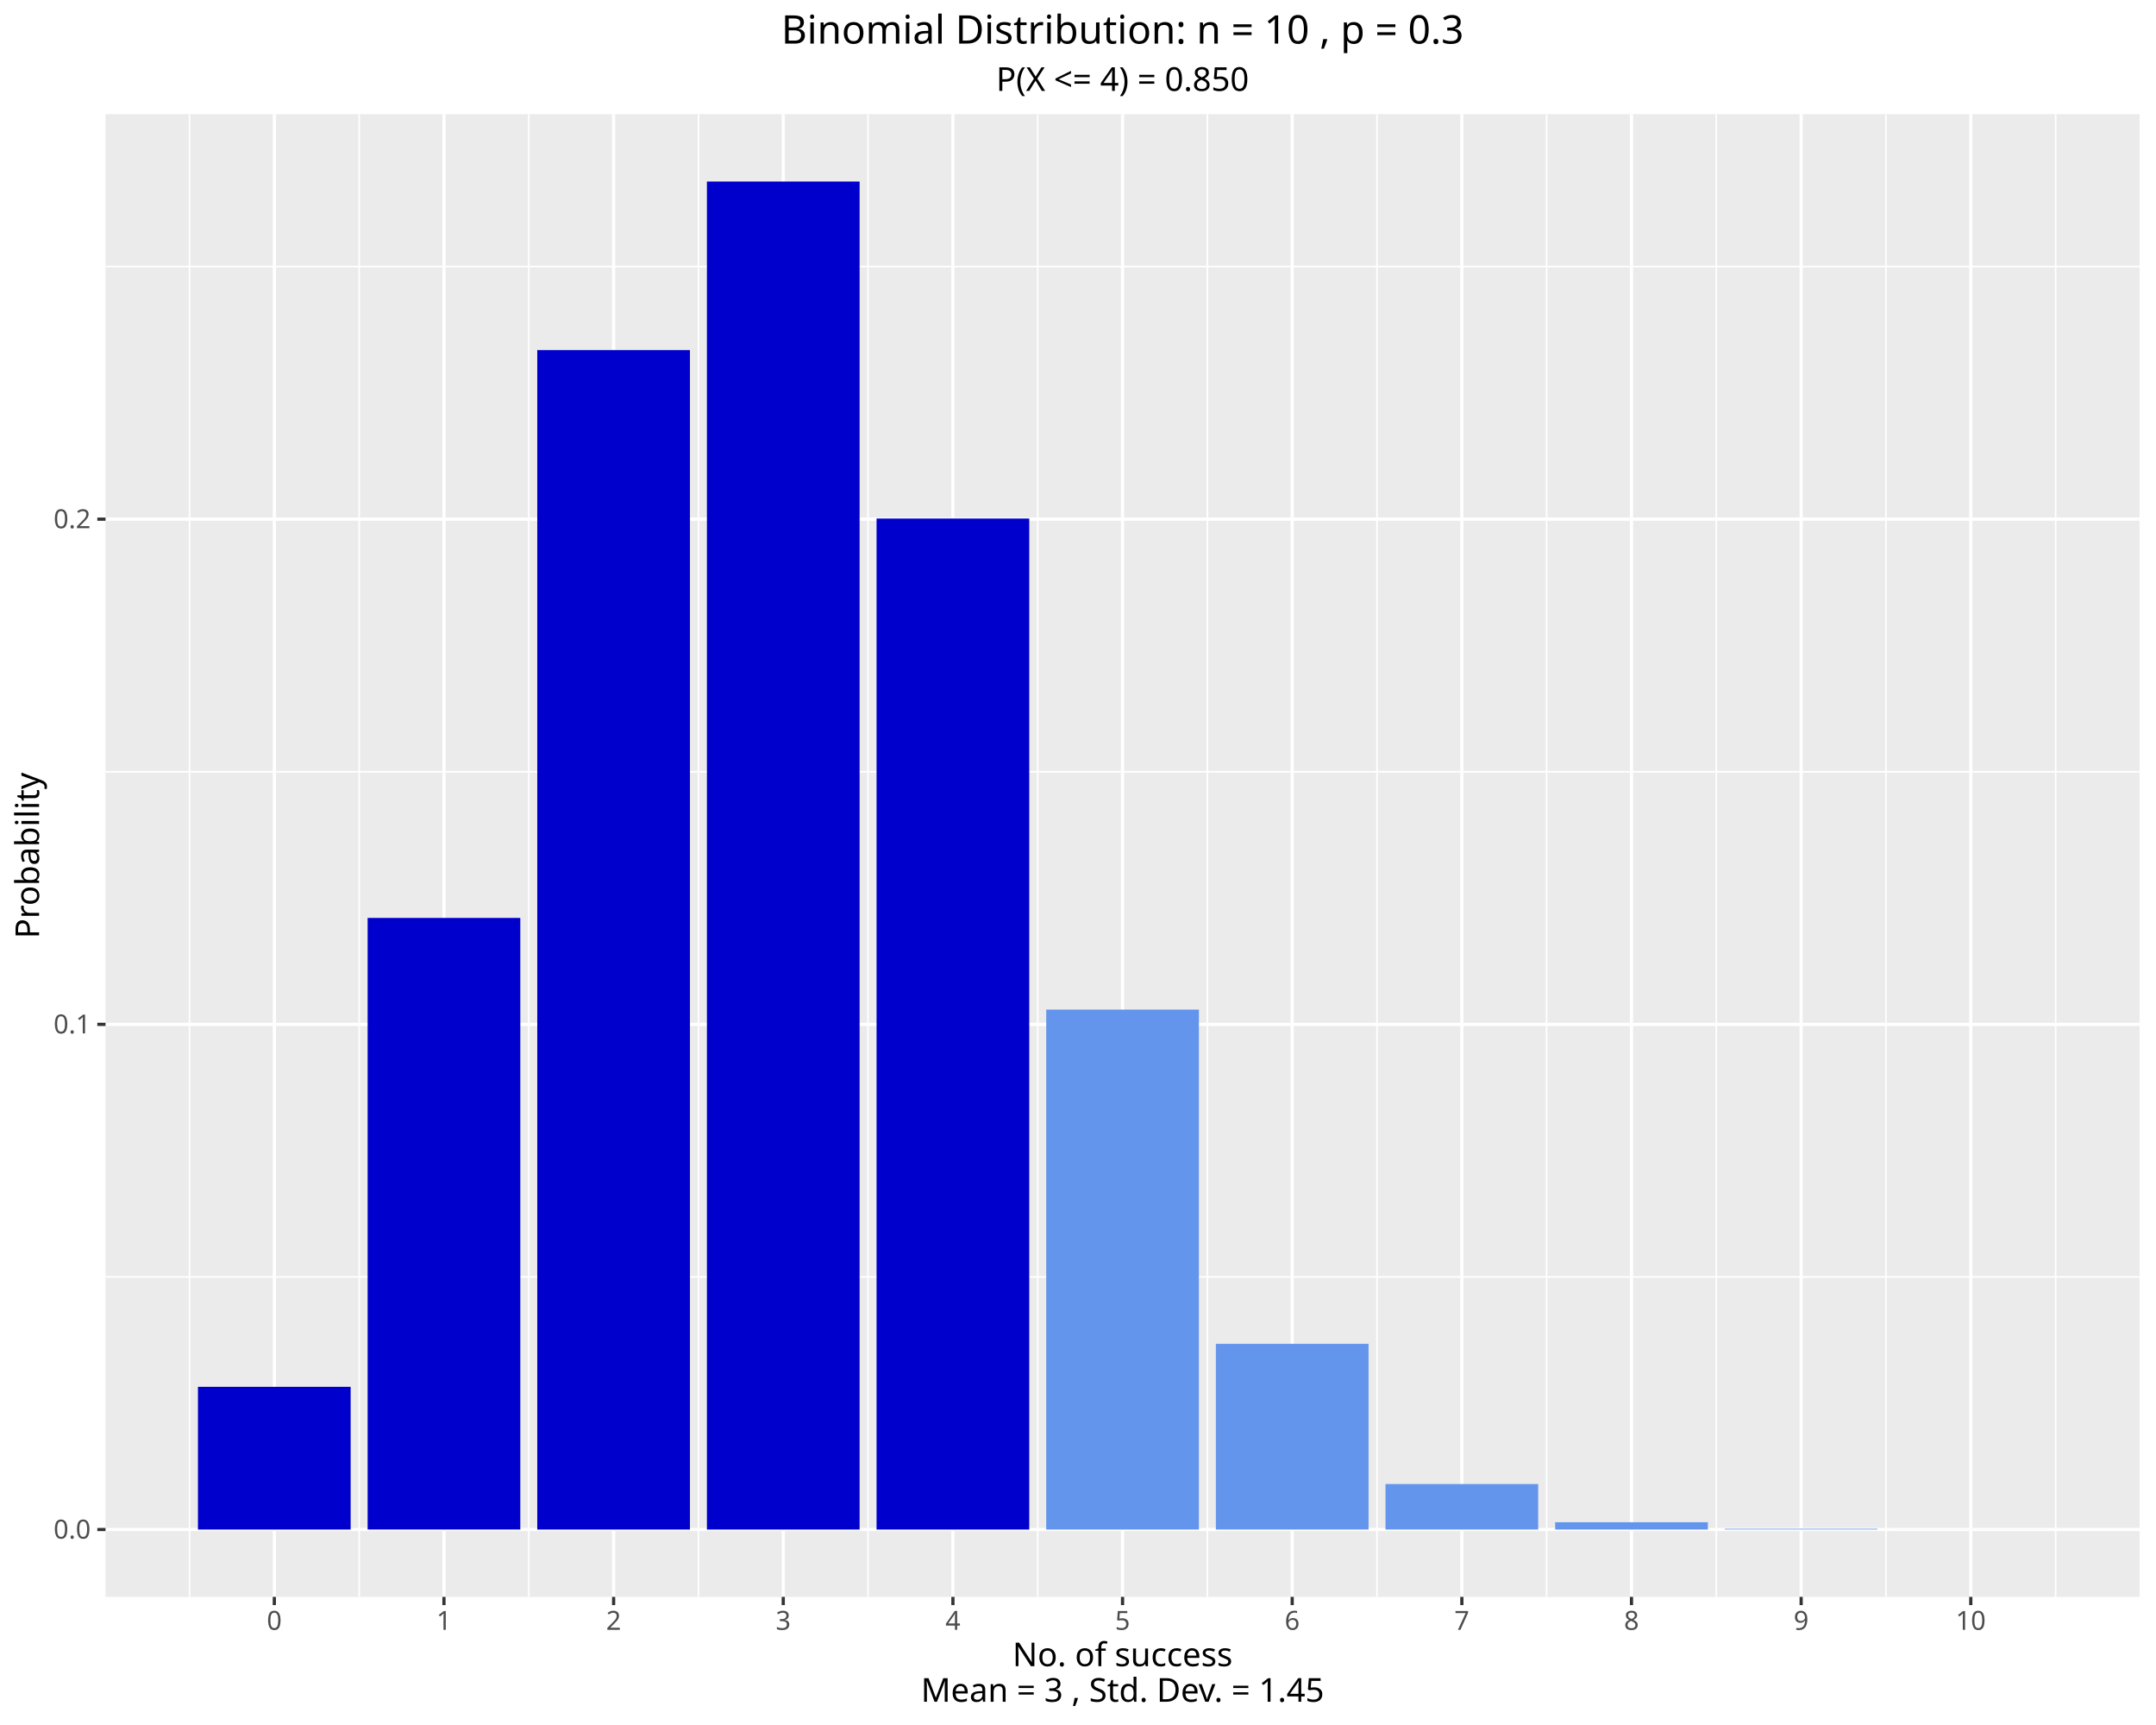
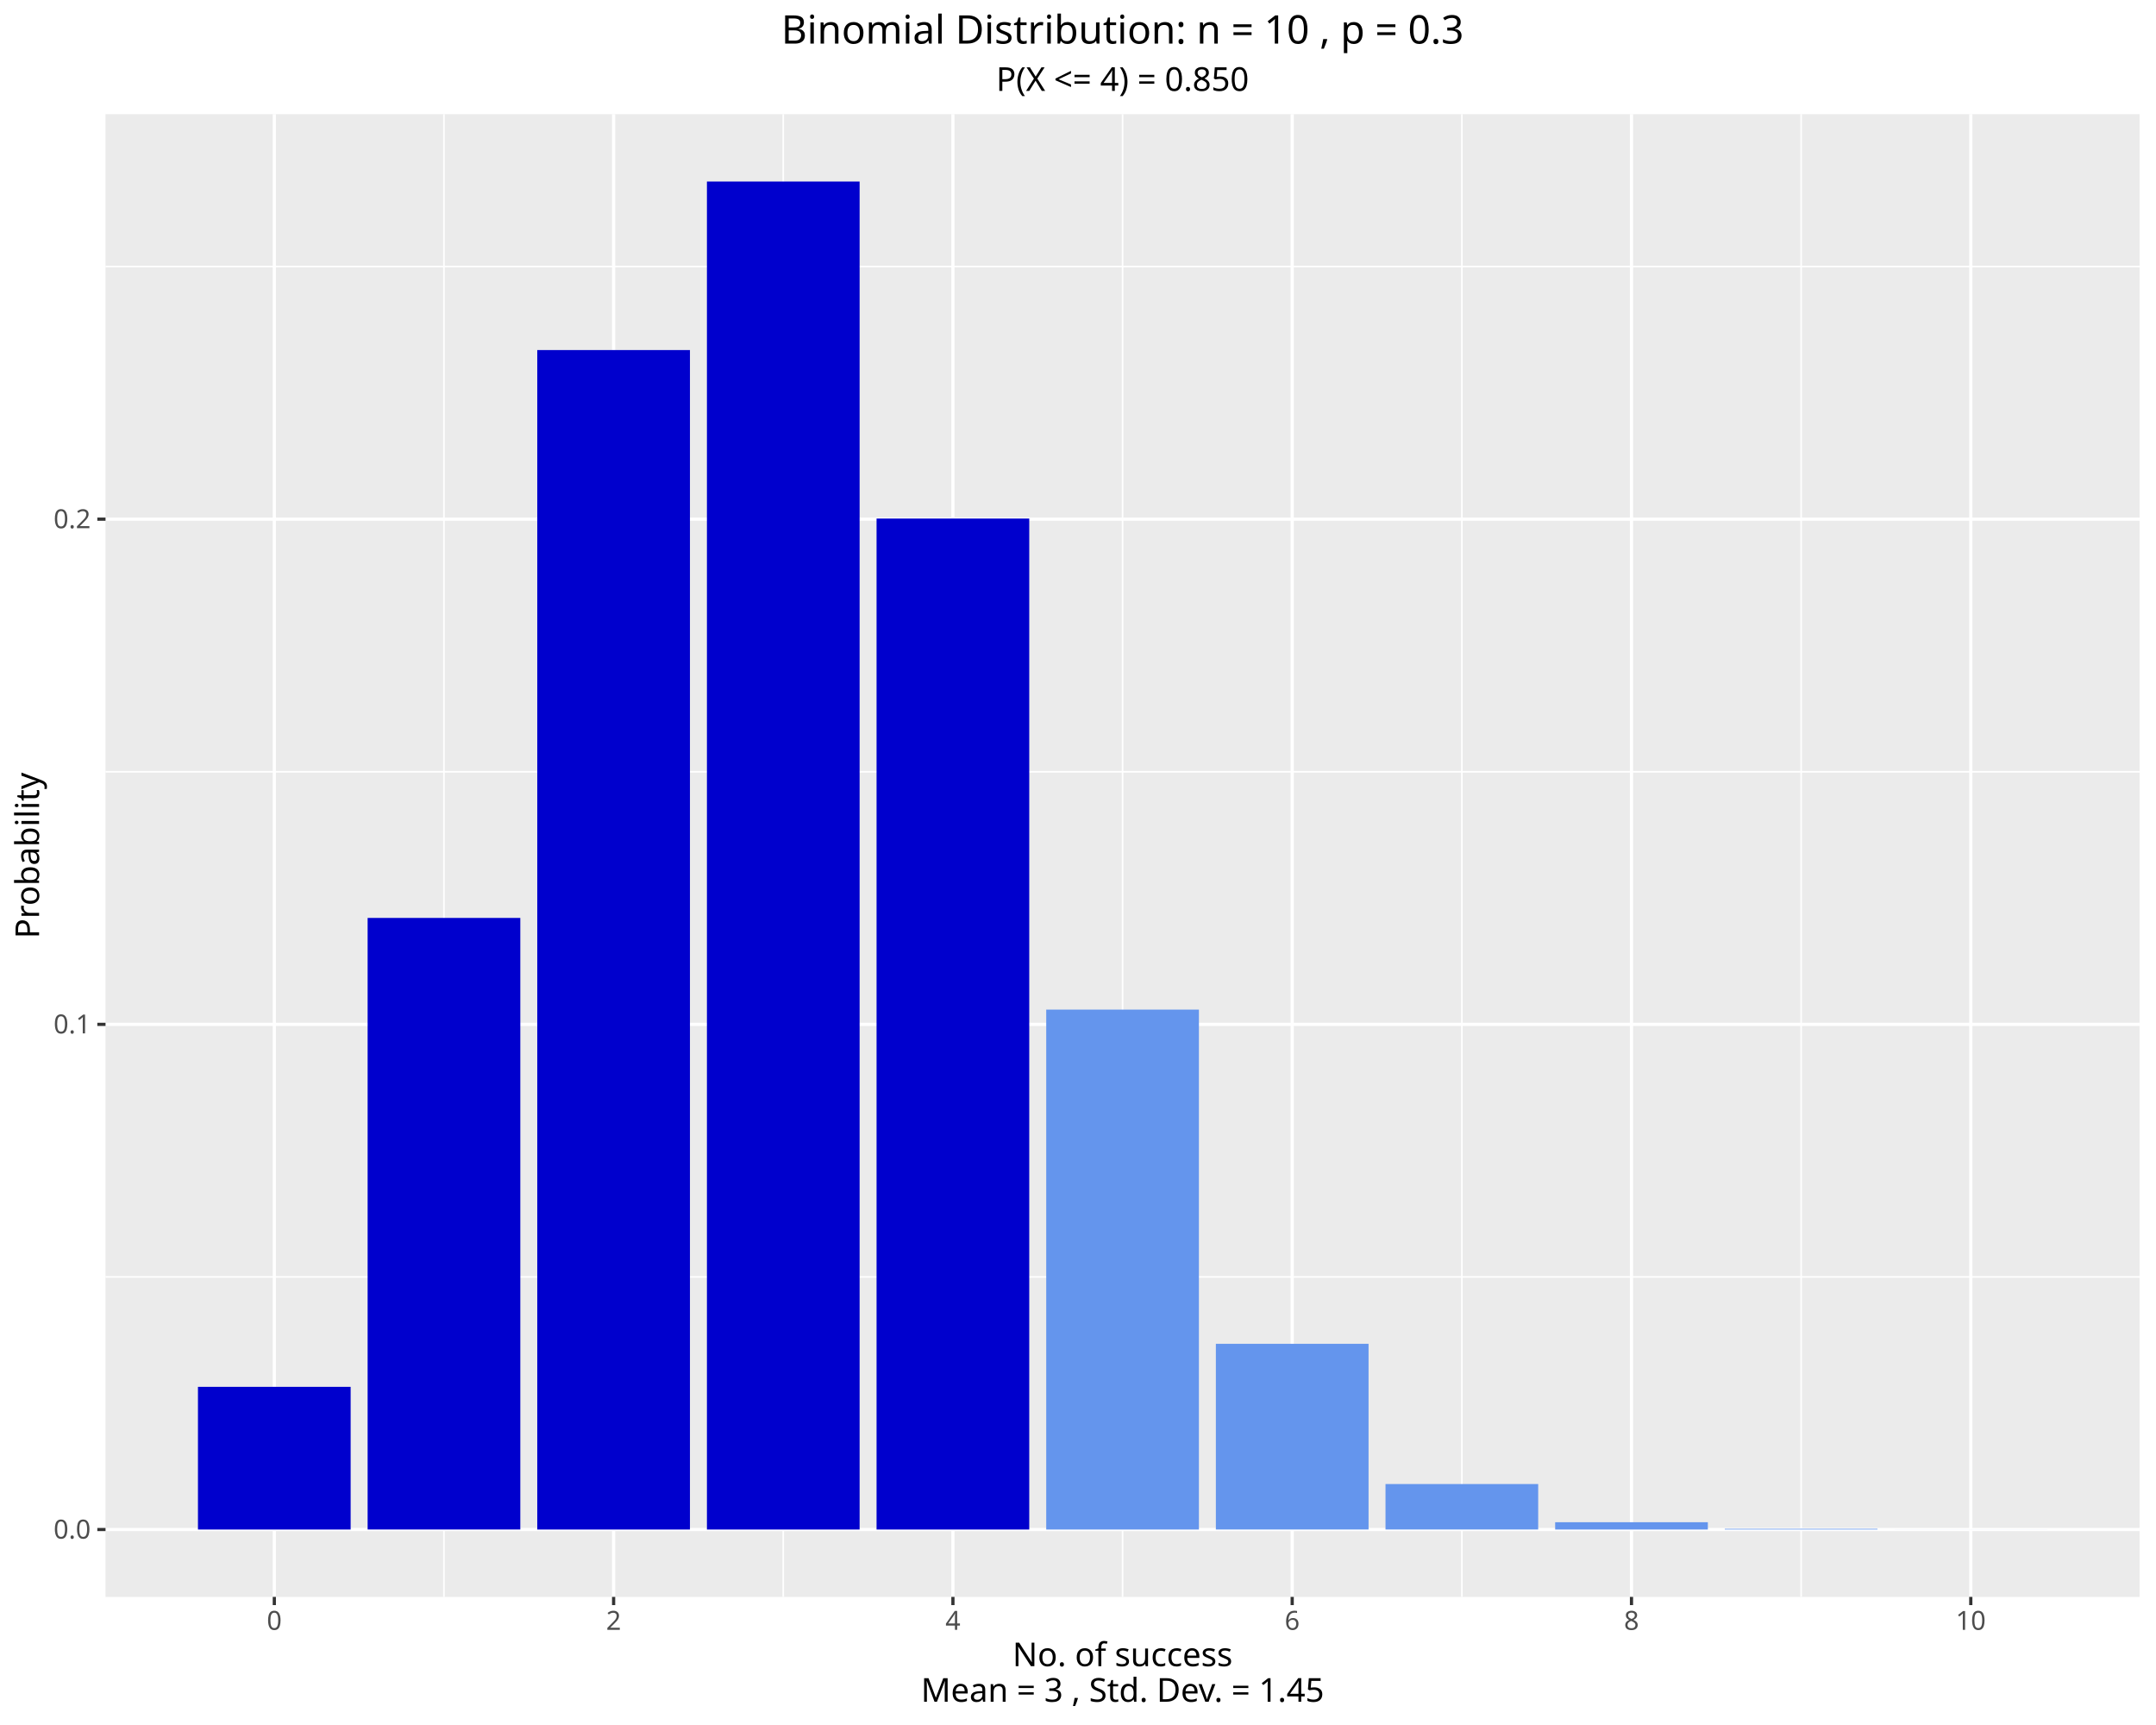
<svg xmlns="http://www.w3.org/2000/svg" class="svglite" data-engine-version="2.0" width="720.00pt" height="576.00pt" viewBox="0 0 720.00 576.00">
  <defs>
    <style type="text/css">
    .svglite line, .svglite polyline, .svglite polygon, .svglite path, .svglite rect, .svglite circle {
      fill: none;
      stroke: #000000;
      stroke-linecap: round;
      stroke-linejoin: round;
      stroke-miterlimit: 10.00;
    }
  </style>
  </defs>
  <rect width="100%" height="100%" style="stroke: none; fill: #FFFFFF;" />
  <defs>
    <clipPath id="cpMC4wMHw3MjAuMDB8MC4wMHw1NzYuMDA=">
      <rect x="0.00" y="0.00" width="720.00" height="576.00" />
    </clipPath>
  </defs>
  <g clip-path="url(#cpMC4wMHw3MjAuMDB8MC4wMHw1NzYuMDA=)">
    <rect x="0.00" y="0.00" width="720.00" height="576.00" style="stroke-width: 1.07; stroke: #FFFFFF; fill: #FFFFFF;" />
  </g>
  <defs>
    <clipPath id="cpMzUuMjR8NzE0LjUyfDM4LjEyfDUzMy4yMw==">
      <rect x="35.24" y="38.12" width="679.28" height="495.12" />
    </clipPath>
  </defs>
  <g clip-path="url(#cpMzUuMjR8NzE0LjUyfDM4LjEyfDUzMy4yMw==)">
    <rect x="35.24" y="38.12" width="679.28" height="495.12" style="stroke-width: 1.07; stroke: none; fill: #EBEBEB;" />
    <polyline points="35.24,426.38 714.52,426.38 " style="stroke-width: 0.53; stroke: #FFFFFF; stroke-linecap: butt;" />
    <polyline points="35.24,257.70 714.52,257.70 " style="stroke-width: 0.53; stroke: #FFFFFF; stroke-linecap: butt;" />
    <polyline points="35.24,89.01 714.52,89.01 " style="stroke-width: 0.53; stroke: #FFFFFF; stroke-linecap: butt;" />
-     <polyline points="63.28,533.23 63.28,38.12 " style="stroke-width: 0.53; stroke: #FFFFFF; stroke-linecap: butt;" />
-     <polyline points="119.94,533.23 119.94,38.12 " style="stroke-width: 0.53; stroke: #FFFFFF; stroke-linecap: butt;" />
-     <polyline points="176.59,533.23 176.59,38.12 " style="stroke-width: 0.53; stroke: #FFFFFF; stroke-linecap: butt;" />
-     <polyline points="233.24,533.23 233.24,38.12 " style="stroke-width: 0.53; stroke: #FFFFFF; stroke-linecap: butt;" />
-     <polyline points="289.90,533.23 289.90,38.12 " style="stroke-width: 0.53; stroke: #FFFFFF; stroke-linecap: butt;" />
-     <polyline points="346.55,533.23 346.55,38.12 " style="stroke-width: 0.53; stroke: #FFFFFF; stroke-linecap: butt;" />
-     <polyline points="403.21,533.23 403.21,38.12 " style="stroke-width: 0.53; stroke: #FFFFFF; stroke-linecap: butt;" />
-     <polyline points="459.86,533.23 459.86,38.12 " style="stroke-width: 0.53; stroke: #FFFFFF; stroke-linecap: butt;" />
-     <polyline points="516.51,533.23 516.51,38.12 " style="stroke-width: 0.53; stroke: #FFFFFF; stroke-linecap: butt;" />
-     <polyline points="573.17,533.23 573.17,38.12 " style="stroke-width: 0.53; stroke: #FFFFFF; stroke-linecap: butt;" />
-     <polyline points="629.82,533.23 629.82,38.12 " style="stroke-width: 0.53; stroke: #FFFFFF; stroke-linecap: butt;" />
-     <polyline points="686.48,533.23 686.48,38.12 " style="stroke-width: 0.53; stroke: #FFFFFF; stroke-linecap: butt;" />
+     <polyline points="148.26,533.23 148.26,38.12 " style="stroke-width: 0.53; stroke: #FFFFFF; stroke-linecap: butt;" />
+     <polyline points="261.57,533.23 261.57,38.12 " style="stroke-width: 0.53; stroke: #FFFFFF; stroke-linecap: butt;" />
+     <polyline points="374.88,533.23 374.88,38.12 " style="stroke-width: 0.53; stroke: #FFFFFF; stroke-linecap: butt;" />
+     <polyline points="488.19,533.23 488.19,38.12 " style="stroke-width: 0.53; stroke: #FFFFFF; stroke-linecap: butt;" />
+     <polyline points="601.50,533.23 601.50,38.12 " style="stroke-width: 0.53; stroke: #FFFFFF; stroke-linecap: butt;" />
    <polyline points="35.24,510.73 714.52,510.73 " style="stroke-width: 1.07; stroke: #FFFFFF; stroke-linecap: butt;" />
    <polyline points="35.24,342.04 714.52,342.04 " style="stroke-width: 1.07; stroke: #FFFFFF; stroke-linecap: butt;" />
    <polyline points="35.24,173.35 714.52,173.35 " style="stroke-width: 1.07; stroke: #FFFFFF; stroke-linecap: butt;" />
    <polyline points="91.61,533.23 91.61,38.12 " style="stroke-width: 1.07; stroke: #FFFFFF; stroke-linecap: butt;" />
-     <polyline points="148.26,533.23 148.26,38.12 " style="stroke-width: 1.07; stroke: #FFFFFF; stroke-linecap: butt;" />
    <polyline points="204.92,533.23 204.92,38.12 " style="stroke-width: 1.07; stroke: #FFFFFF; stroke-linecap: butt;" />
-     <polyline points="261.57,533.23 261.57,38.12 " style="stroke-width: 1.07; stroke: #FFFFFF; stroke-linecap: butt;" />
    <polyline points="318.23,533.23 318.23,38.12 " style="stroke-width: 1.07; stroke: #FFFFFF; stroke-linecap: butt;" />
-     <polyline points="374.88,533.23 374.88,38.12 " style="stroke-width: 1.07; stroke: #FFFFFF; stroke-linecap: butt;" />
    <polyline points="431.53,533.23 431.53,38.12 " style="stroke-width: 1.07; stroke: #FFFFFF; stroke-linecap: butt;" />
-     <polyline points="488.19,533.23 488.19,38.12 " style="stroke-width: 1.07; stroke: #FFFFFF; stroke-linecap: butt;" />
    <polyline points="544.84,533.23 544.84,38.12 " style="stroke-width: 1.07; stroke: #FFFFFF; stroke-linecap: butt;" />
-     <polyline points="601.50,533.23 601.50,38.12 " style="stroke-width: 1.07; stroke: #FFFFFF; stroke-linecap: butt;" />
    <polyline points="658.15,533.23 658.15,38.12 " style="stroke-width: 1.07; stroke: #FFFFFF; stroke-linecap: butt;" />
    <rect x="66.11" y="463.08" width="50.99" height="47.65" style="stroke-width: 1.07; stroke: none; stroke-linecap: butt; stroke-linejoin: miter; fill: #0000CD;" />
    <rect x="122.77" y="306.51" width="50.99" height="204.21" style="stroke-width: 1.07; stroke: none; stroke-linecap: butt; stroke-linejoin: miter; fill: #0000CD;" />
    <rect x="179.42" y="116.89" width="50.99" height="393.84" style="stroke-width: 1.07; stroke: none; stroke-linecap: butt; stroke-linejoin: miter; fill: #0000CD;" />
    <rect x="236.08" y="60.62" width="50.99" height="450.11" style="stroke-width: 1.07; stroke: none; stroke-linecap: butt; stroke-linejoin: miter; fill: #0000CD;" />
    <rect x="292.73" y="173.15" width="50.99" height="337.58" style="stroke-width: 1.07; stroke: none; stroke-linecap: butt; stroke-linejoin: miter; fill: #0000CD;" />
    <rect x="349.39" y="337.12" width="50.99" height="173.61" style="stroke-width: 1.07; stroke: none; stroke-linecap: butt; stroke-linejoin: miter; fill: #6495ED;" />
    <rect x="406.04" y="448.72" width="50.99" height="62.00" style="stroke-width: 1.07; stroke: none; stroke-linecap: butt; stroke-linejoin: miter; fill: #6495ED;" />
    <rect x="462.69" y="495.54" width="50.99" height="15.18" style="stroke-width: 1.07; stroke: none; stroke-linecap: butt; stroke-linejoin: miter; fill: #6495ED;" />
    <rect x="519.35" y="508.29" width="50.99" height="2.44" style="stroke-width: 1.07; stroke: none; stroke-linecap: butt; stroke-linejoin: miter; fill: #6495ED;" />
    <rect x="576.00" y="510.49" width="50.99" height="0.23" style="stroke-width: 1.07; stroke: none; stroke-linecap: butt; stroke-linejoin: miter; fill: #6495ED;" />
    <rect x="632.66" y="510.72" width="50.99" height="0.01" style="stroke-width: 1.07; stroke: none; stroke-linecap: butt; stroke-linejoin: miter; fill: #6495ED;" />
  </g>
  <g clip-path="url(#cpMC4wMHw3MjAuMDB8MC4wMHw1NzYuMDA=)">
    <text x="30.31" y="513.76" text-anchor="end" style="font-size: 8.80px; fill: #4D4D4D; font-family: sans;" textLength="12.23px" lengthAdjust="spacingAndGlyphs">0.0</text>
    <text x="30.31" y="345.07" text-anchor="end" style="font-size: 8.80px; fill: #4D4D4D; font-family: sans;" textLength="12.23px" lengthAdjust="spacingAndGlyphs">0.1</text>
    <text x="30.31" y="176.38" text-anchor="end" style="font-size: 8.80px; fill: #4D4D4D; font-family: sans;" textLength="12.23px" lengthAdjust="spacingAndGlyphs">0.2</text>
    <polyline points="32.50,510.73 35.24,510.73 " style="stroke-width: 1.07; stroke: #333333; stroke-linecap: butt;" />
    <polyline points="32.50,342.04 35.24,342.04 " style="stroke-width: 1.07; stroke: #333333; stroke-linecap: butt;" />
    <polyline points="32.50,173.35 35.24,173.35 " style="stroke-width: 1.07; stroke: #333333; stroke-linecap: butt;" />
    <polyline points="91.61,535.97 91.61,533.23 " style="stroke-width: 1.07; stroke: #333333; stroke-linecap: butt;" />
-     <polyline points="148.26,535.97 148.26,533.23 " style="stroke-width: 1.07; stroke: #333333; stroke-linecap: butt;" />
    <polyline points="204.92,535.97 204.92,533.23 " style="stroke-width: 1.07; stroke: #333333; stroke-linecap: butt;" />
-     <polyline points="261.57,535.97 261.57,533.23 " style="stroke-width: 1.07; stroke: #333333; stroke-linecap: butt;" />
    <polyline points="318.23,535.97 318.23,533.23 " style="stroke-width: 1.07; stroke: #333333; stroke-linecap: butt;" />
-     <polyline points="374.88,535.97 374.88,533.23 " style="stroke-width: 1.07; stroke: #333333; stroke-linecap: butt;" />
    <polyline points="431.53,535.97 431.53,533.23 " style="stroke-width: 1.07; stroke: #333333; stroke-linecap: butt;" />
-     <polyline points="488.19,535.97 488.19,533.23 " style="stroke-width: 1.07; stroke: #333333; stroke-linecap: butt;" />
    <polyline points="544.84,535.97 544.84,533.23 " style="stroke-width: 1.07; stroke: #333333; stroke-linecap: butt;" />
-     <polyline points="601.50,535.97 601.50,533.23 " style="stroke-width: 1.07; stroke: #333333; stroke-linecap: butt;" />
    <polyline points="658.15,535.97 658.15,533.23 " style="stroke-width: 1.07; stroke: #333333; stroke-linecap: butt;" />
    <text x="91.61" y="544.22" text-anchor="middle" style="font-size: 8.80px; fill: #4D4D4D; font-family: sans;" textLength="4.89px" lengthAdjust="spacingAndGlyphs">0</text>
-     <text x="148.26" y="544.22" text-anchor="middle" style="font-size: 8.80px; fill: #4D4D4D; font-family: sans;" textLength="4.89px" lengthAdjust="spacingAndGlyphs">1</text>
    <text x="204.92" y="544.22" text-anchor="middle" style="font-size: 8.80px; fill: #4D4D4D; font-family: sans;" textLength="4.89px" lengthAdjust="spacingAndGlyphs">2</text>
-     <text x="261.57" y="544.22" text-anchor="middle" style="font-size: 8.80px; fill: #4D4D4D; font-family: sans;" textLength="4.89px" lengthAdjust="spacingAndGlyphs">3</text>
    <text x="318.23" y="544.22" text-anchor="middle" style="font-size: 8.80px; fill: #4D4D4D; font-family: sans;" textLength="4.89px" lengthAdjust="spacingAndGlyphs">4</text>
-     <text x="374.88" y="544.22" text-anchor="middle" style="font-size: 8.80px; fill: #4D4D4D; font-family: sans;" textLength="4.89px" lengthAdjust="spacingAndGlyphs">5</text>
    <text x="431.53" y="544.22" text-anchor="middle" style="font-size: 8.80px; fill: #4D4D4D; font-family: sans;" textLength="4.89px" lengthAdjust="spacingAndGlyphs">6</text>
-     <text x="488.19" y="544.22" text-anchor="middle" style="font-size: 8.80px; fill: #4D4D4D; font-family: sans;" textLength="4.89px" lengthAdjust="spacingAndGlyphs">7</text>
    <text x="544.84" y="544.22" text-anchor="middle" style="font-size: 8.80px; fill: #4D4D4D; font-family: sans;" textLength="4.89px" lengthAdjust="spacingAndGlyphs">8</text>
-     <text x="601.50" y="544.22" text-anchor="middle" style="font-size: 8.80px; fill: #4D4D4D; font-family: sans;" textLength="4.89px" lengthAdjust="spacingAndGlyphs">9</text>
    <text x="658.15" y="544.22" text-anchor="middle" style="font-size: 8.80px; fill: #4D4D4D; font-family: sans;" textLength="9.79px" lengthAdjust="spacingAndGlyphs">10</text>
    <text x="374.88" y="556.36" text-anchor="middle" style="font-size: 11.00px; font-family: sans;" textLength="72.16px" lengthAdjust="spacingAndGlyphs">No. of success</text>
    <text x="374.88" y="568.24" text-anchor="middle" style="font-size: 11.00px; font-family: sans;" textLength="137.60px" lengthAdjust="spacingAndGlyphs"> Mean = 3 , Std. Dev. = 1.45</text>
    <text transform="translate(13.05,285.67) rotate(-90)" text-anchor="middle" style="font-size: 11.00px; font-family: sans;" textLength="51.36px" lengthAdjust="spacingAndGlyphs">Probability</text>
    <text x="374.88" y="30.35" text-anchor="middle" style="font-size: 11.00px; font-family: sans;" textLength="87.16px" lengthAdjust="spacingAndGlyphs">P(X &lt;= 4) = 0.850</text>
    <text x="374.88" y="14.56" text-anchor="middle" style="font-size: 13.20px; font-family: sans;" textLength="216.47px" lengthAdjust="spacingAndGlyphs">Binomial Distribution: n = 10 , p = 0.3</text>
  </g>
</svg>
